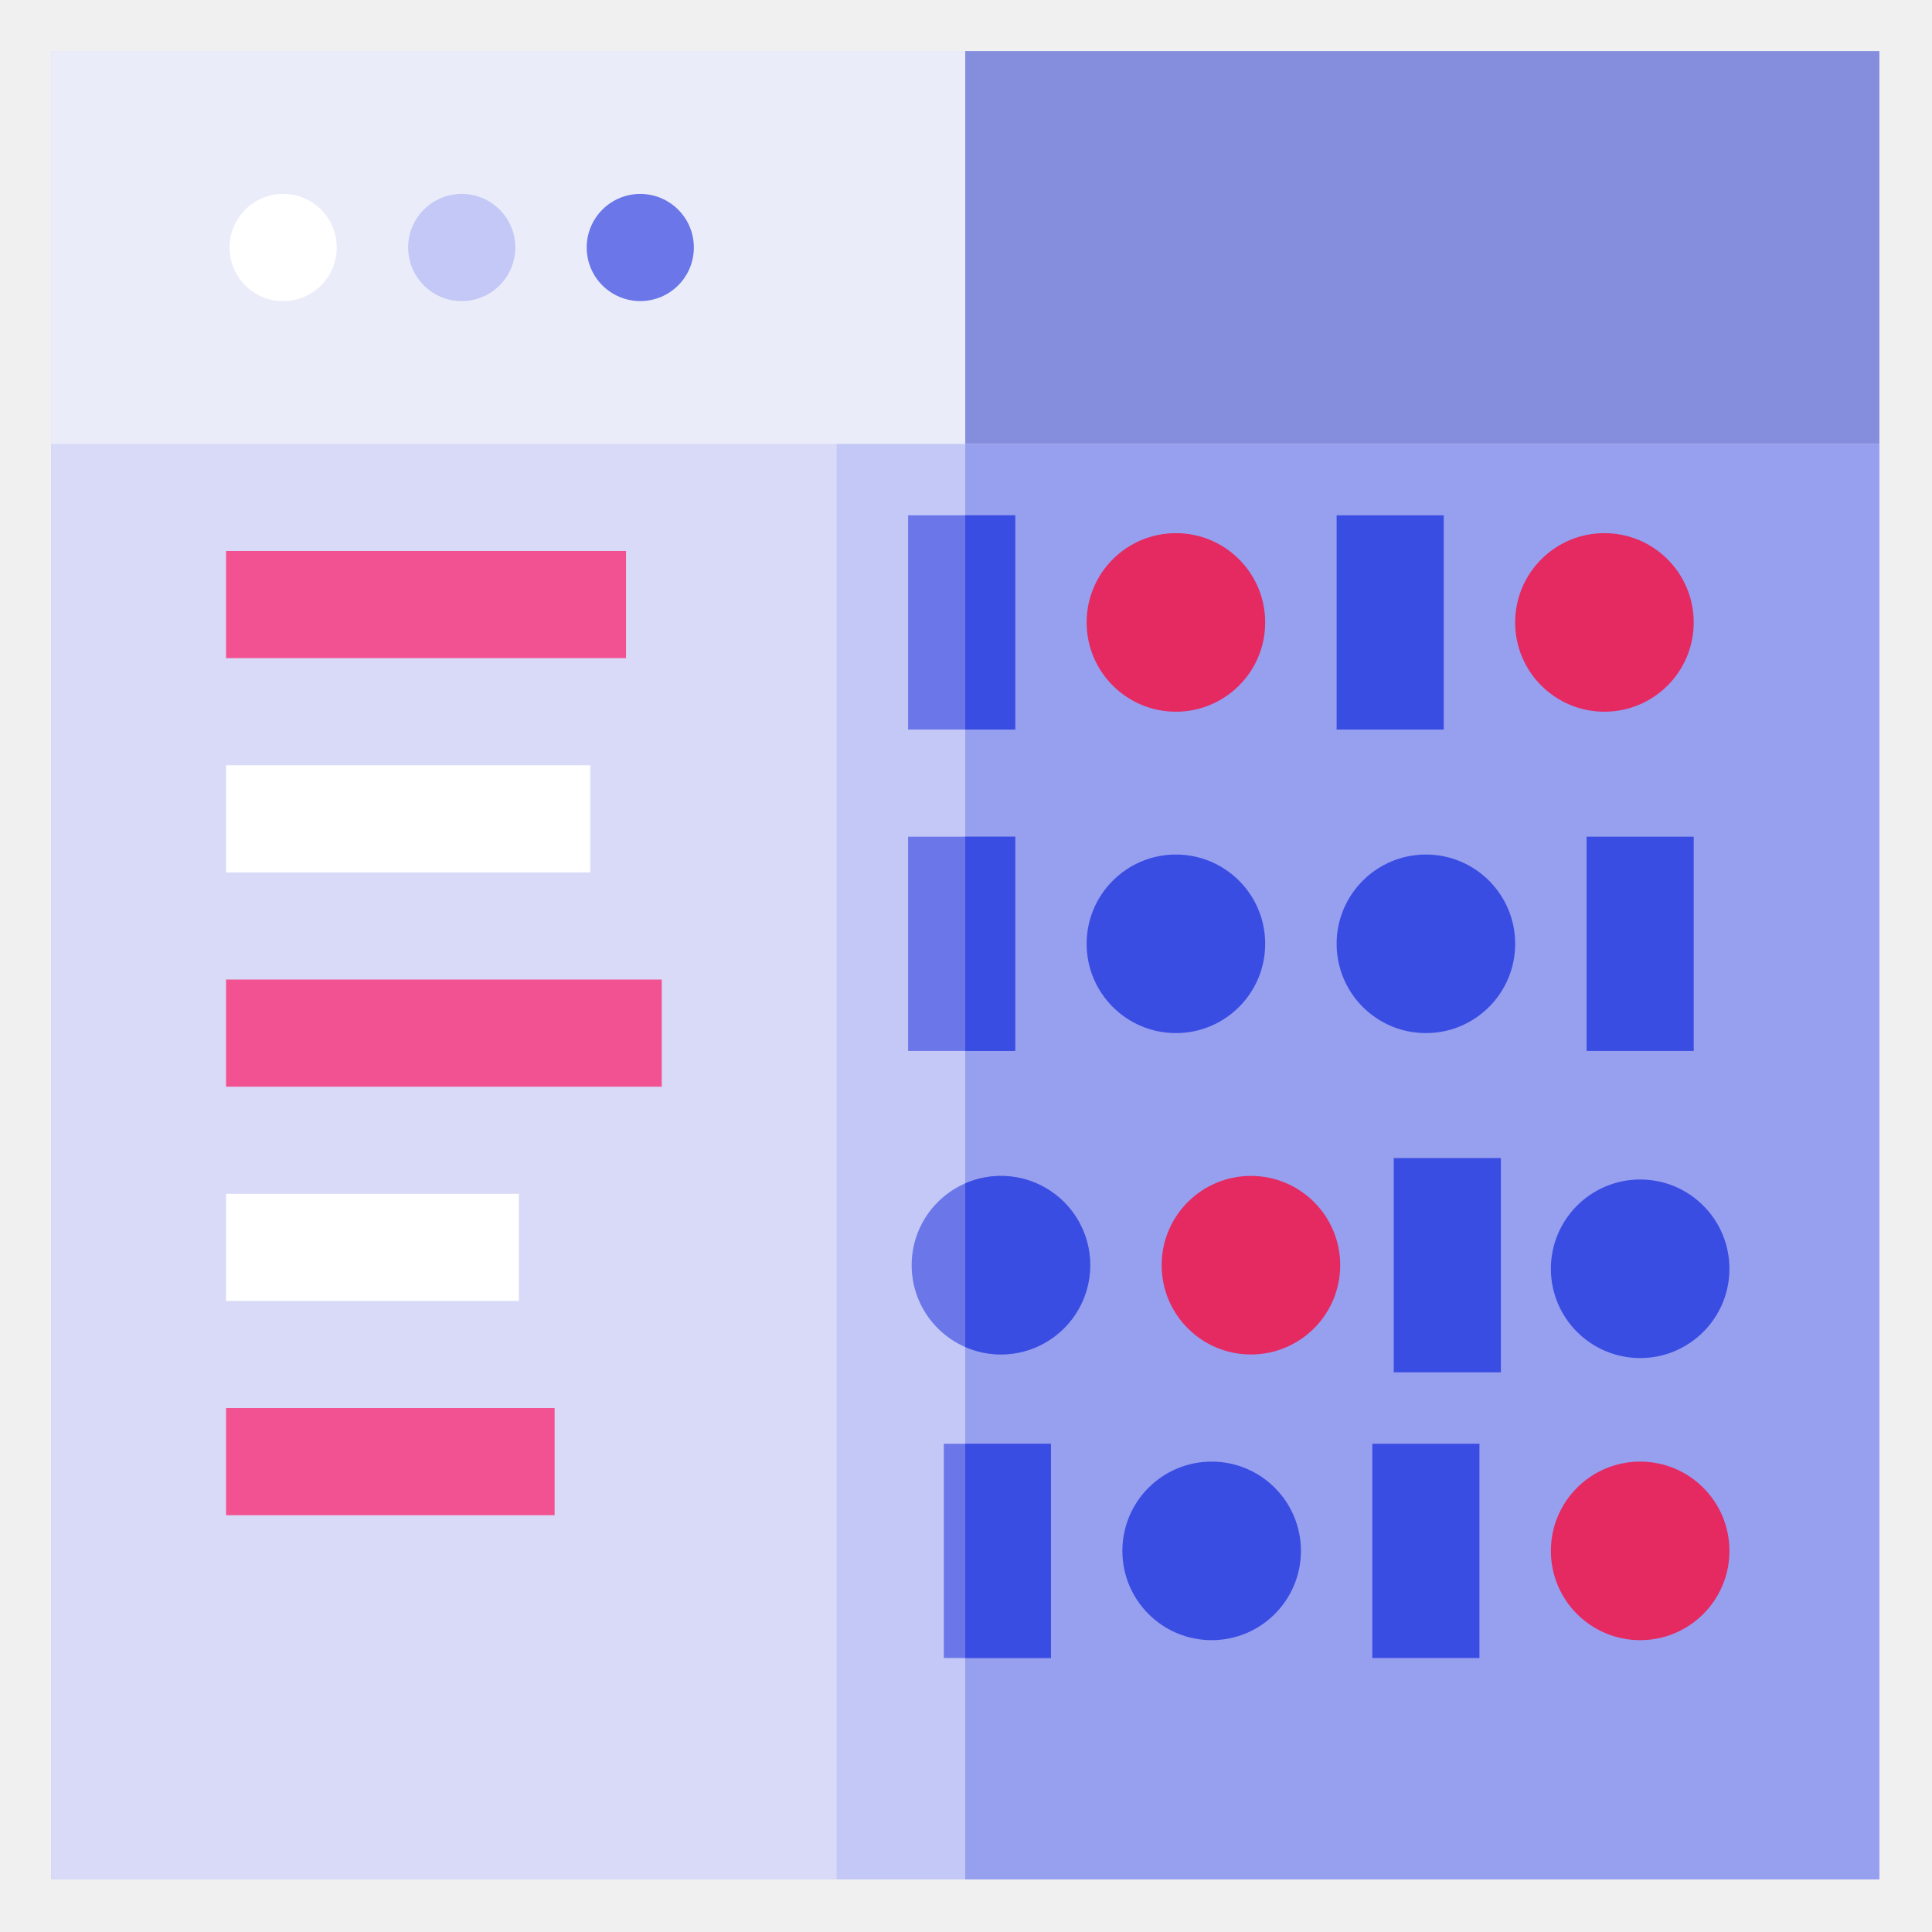
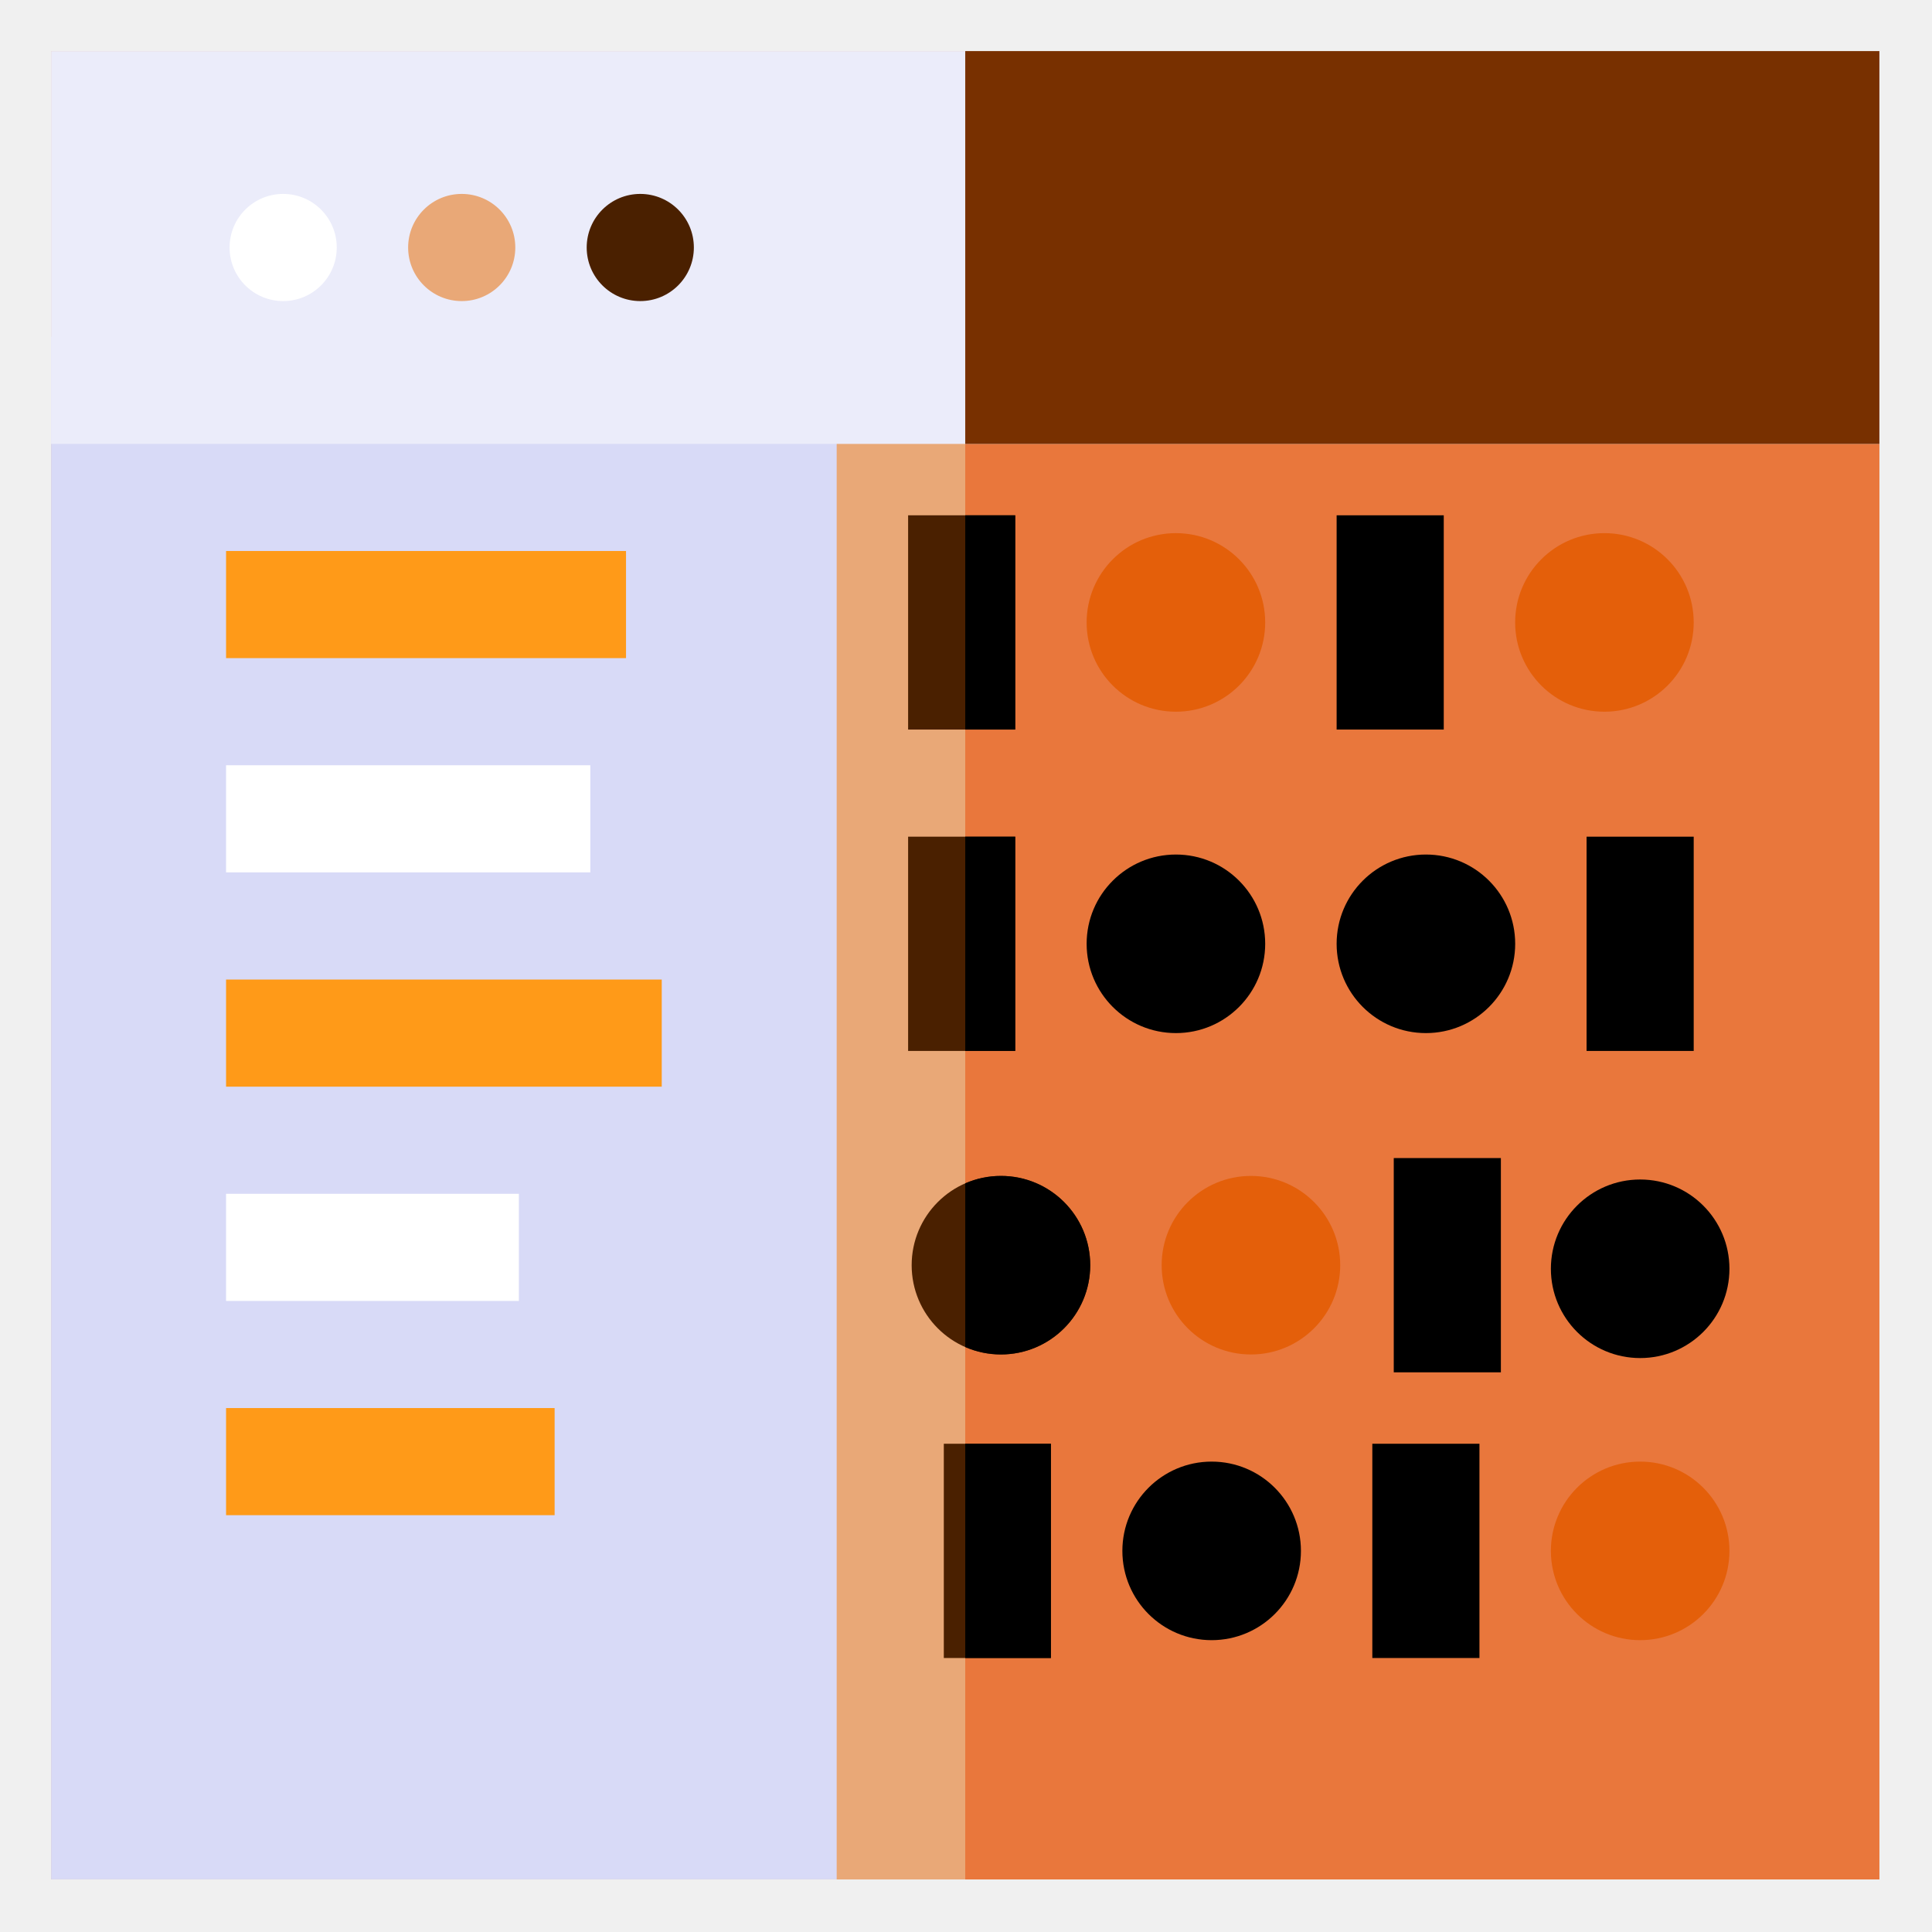
<svg xmlns="http://www.w3.org/2000/svg" version="1.1" id="Слой_1" x="0px" y="0px" viewBox="0 0 512 512" style="enable-background:new 0 0 512 512;" xml:space="preserve">
  <style type="text/css">
- 	.st0{fill:#C3C8F6;}
- 	.st1{fill:#979FEF;}
+ 	.st0{fill: #e9a877;}
+ 	.st1{fill: #e9773c;}
	.st2{fill:#D8DAF7;}
- 	.st3{fill:#F25192;}
+ 	.st3{fill: #ff9a18;}
	.st4{fill:#FFFFFF;}
- 	.st5{fill:#6B77E8;}
+ 	.st5{fill: #4a2000;}
	.st6{fill:#EBECFA;}
- 	.st7{fill:#E42A61;}
- 	.st8{fill:#3A4DE2;}
- 	.st9{fill:#858DDD;}
+ 	.st7{fill: #e45f0a;}
+ 	.st8{fill: #000000;}
+ 	.st9{fill: #783000;}
</style>
  <g>
    <rect x="13.54" y="13.54" class="st0" width="484.53" height="484.53" />
    <rect x="255.8" y="13.54" class="st1" width="242.26" height="484.53" />
    <rect x="13.54" y="89.24" class="st2" width="208.19" height="408.82" />
    <rect x="59.91" y="259.59" class="st3" width="115.46" height="28.39" />
    <rect x="59.91" y="202.8" class="st4" width="96.53" height="28.39" />
    <rect x="59.91" y="146.02" class="st3" width="105.99" height="28.39" />
    <rect x="59.91" y="373.15" class="st3" width="87.07" height="28.39" />
    <rect x="59.91" y="316.37" class="st4" width="77.6" height="28.39" />
    <rect x="240.66" y="136.56" class="st5" width="28.39" height="56.78" />
    <rect x="240.66" y="221.73" class="st5" width="28.39" height="56.78" />
    <path class="st5" d="M288.92,335.29c0,13.07-10.6,23.66-23.66,23.66c-13.07,0-23.66-10.59-23.66-23.66   c0-13.07,10.59-23.66,23.66-23.66C278.33,311.63,288.92,322.22,288.92,335.29L288.92,335.29z M288.92,335.29" />
    <rect x="250.12" y="382.61" class="st5" width="28.39" height="56.78" />
    <rect x="13.54" y="13.54" class="st6" width="484.53" height="104.1" />
    <path class="st5" d="M183.88,65.59c0,7.84-6.35,14.2-14.2,14.2c-7.84,0-14.2-6.35-14.2-14.2c0-7.84,6.35-14.2,14.2-14.2   C177.52,51.39,183.88,57.74,183.88,65.59L183.88,65.59z M183.88,65.59" />
    <path class="st0" d="M136.56,65.59c0,7.84-6.35,14.2-14.2,14.2c-7.84,0-14.2-6.35-14.2-14.2c0-7.84,6.35-14.2,14.2-14.2   C130.21,51.39,136.56,57.74,136.56,65.59L136.56,65.59z M136.56,65.59" />
    <path class="st4" d="M89.24,65.59c0,7.84-6.35,14.2-14.2,14.2c-7.84,0-14.2-6.35-14.2-14.2c0-7.84,6.35-14.2,14.2-14.2   C82.89,51.39,89.24,57.74,89.24,65.59L89.24,65.59z M89.24,65.59" />
    <path class="st7" d="M335.29,164.95c0,13.07-10.59,23.66-23.66,23.66s-23.66-10.59-23.66-23.66c0-13.07,10.59-23.66,23.66-23.66   S335.29,151.88,335.29,164.95L335.29,164.95z M335.29,164.95" />
    <rect x="354.22" y="136.56" class="st8" width="28.39" height="56.78" />
    <path class="st7" d="M448.85,164.95c0,13.07-10.59,23.66-23.66,23.66c-13.07,0-23.66-10.59-23.66-23.66   c0-13.07,10.59-23.66,23.66-23.66C438.26,141.29,448.85,151.88,448.85,164.95L448.85,164.95z M448.85,164.95" />
    <path class="st8" d="M335.29,250.12c0,13.07-10.59,23.66-23.66,23.66s-23.66-10.59-23.66-23.66c0-13.07,10.59-23.66,23.66-23.66   S335.29,237.05,335.29,250.12L335.29,250.12z M335.29,250.12" />
    <path class="st8" d="M401.54,250.12c0,13.07-10.59,23.66-23.66,23.66c-13.07,0-23.66-10.59-23.66-23.66   c0-13.07,10.59-23.66,23.66-23.66C390.95,226.46,401.54,237.05,401.54,250.12L401.54,250.12z M401.54,250.12" />
    <rect x="420.46" y="221.73" class="st8" width="28.39" height="56.78" />
    <path class="st7" d="M355.17,335.29c0,13.07-10.6,23.66-23.66,23.66c-13.07,0-23.66-10.59-23.66-23.66   c0-13.07,10.59-23.66,23.66-23.66C344.57,311.63,355.17,322.22,355.17,335.29L355.17,335.29z M355.17,335.29" />
    <rect x="369.36" y="306.9" class="st8" width="28.39" height="56.78" />
    <path class="st8" d="M458.32,336.24c0,13.06-10.59,23.66-23.66,23.66c-13.07,0-23.66-10.6-23.66-23.66   c0-13.07,10.59-23.66,23.66-23.66C447.73,312.58,458.32,323.17,458.32,336.24L458.32,336.24z M458.32,336.24" />
    <path class="st8" d="M344.76,411c0,13.07-10.59,23.66-23.66,23.66c-13.07,0-23.66-10.59-23.66-23.66s10.59-23.66,23.66-23.66   C334.16,387.34,344.76,397.93,344.76,411L344.76,411z M344.76,411" />
    <rect x="363.68" y="382.61" class="st8" width="28.39" height="56.78" />
    <path class="st7" d="M458.32,411c0,13.07-10.59,23.66-23.66,23.66c-13.07,0-23.66-10.59-23.66-23.66s10.59-23.66,23.66-23.66   C447.73,387.34,458.32,397.93,458.32,411L458.32,411z M458.32,411" />
    <rect x="255.8" y="136.56" class="st8" width="13.25" height="56.78" />
    <rect x="255.8" y="221.73" class="st8" width="13.25" height="56.78" />
    <path class="st8" d="M265.26,311.63c-3.37,0-6.57,0.71-9.46,1.97v43.37c2.9,1.27,6.09,1.97,9.46,1.97   c13.06,0,23.66-10.59,23.66-23.66C288.92,322.22,278.33,311.63,265.26,311.63L265.26,311.63z M265.26,311.63" />
    <rect x="255.8" y="382.61" class="st8" width="22.71" height="56.78" />
    <rect x="255.8" y="13.54" class="st9" width="242.26" height="104.1" />
  </g>
</svg>
